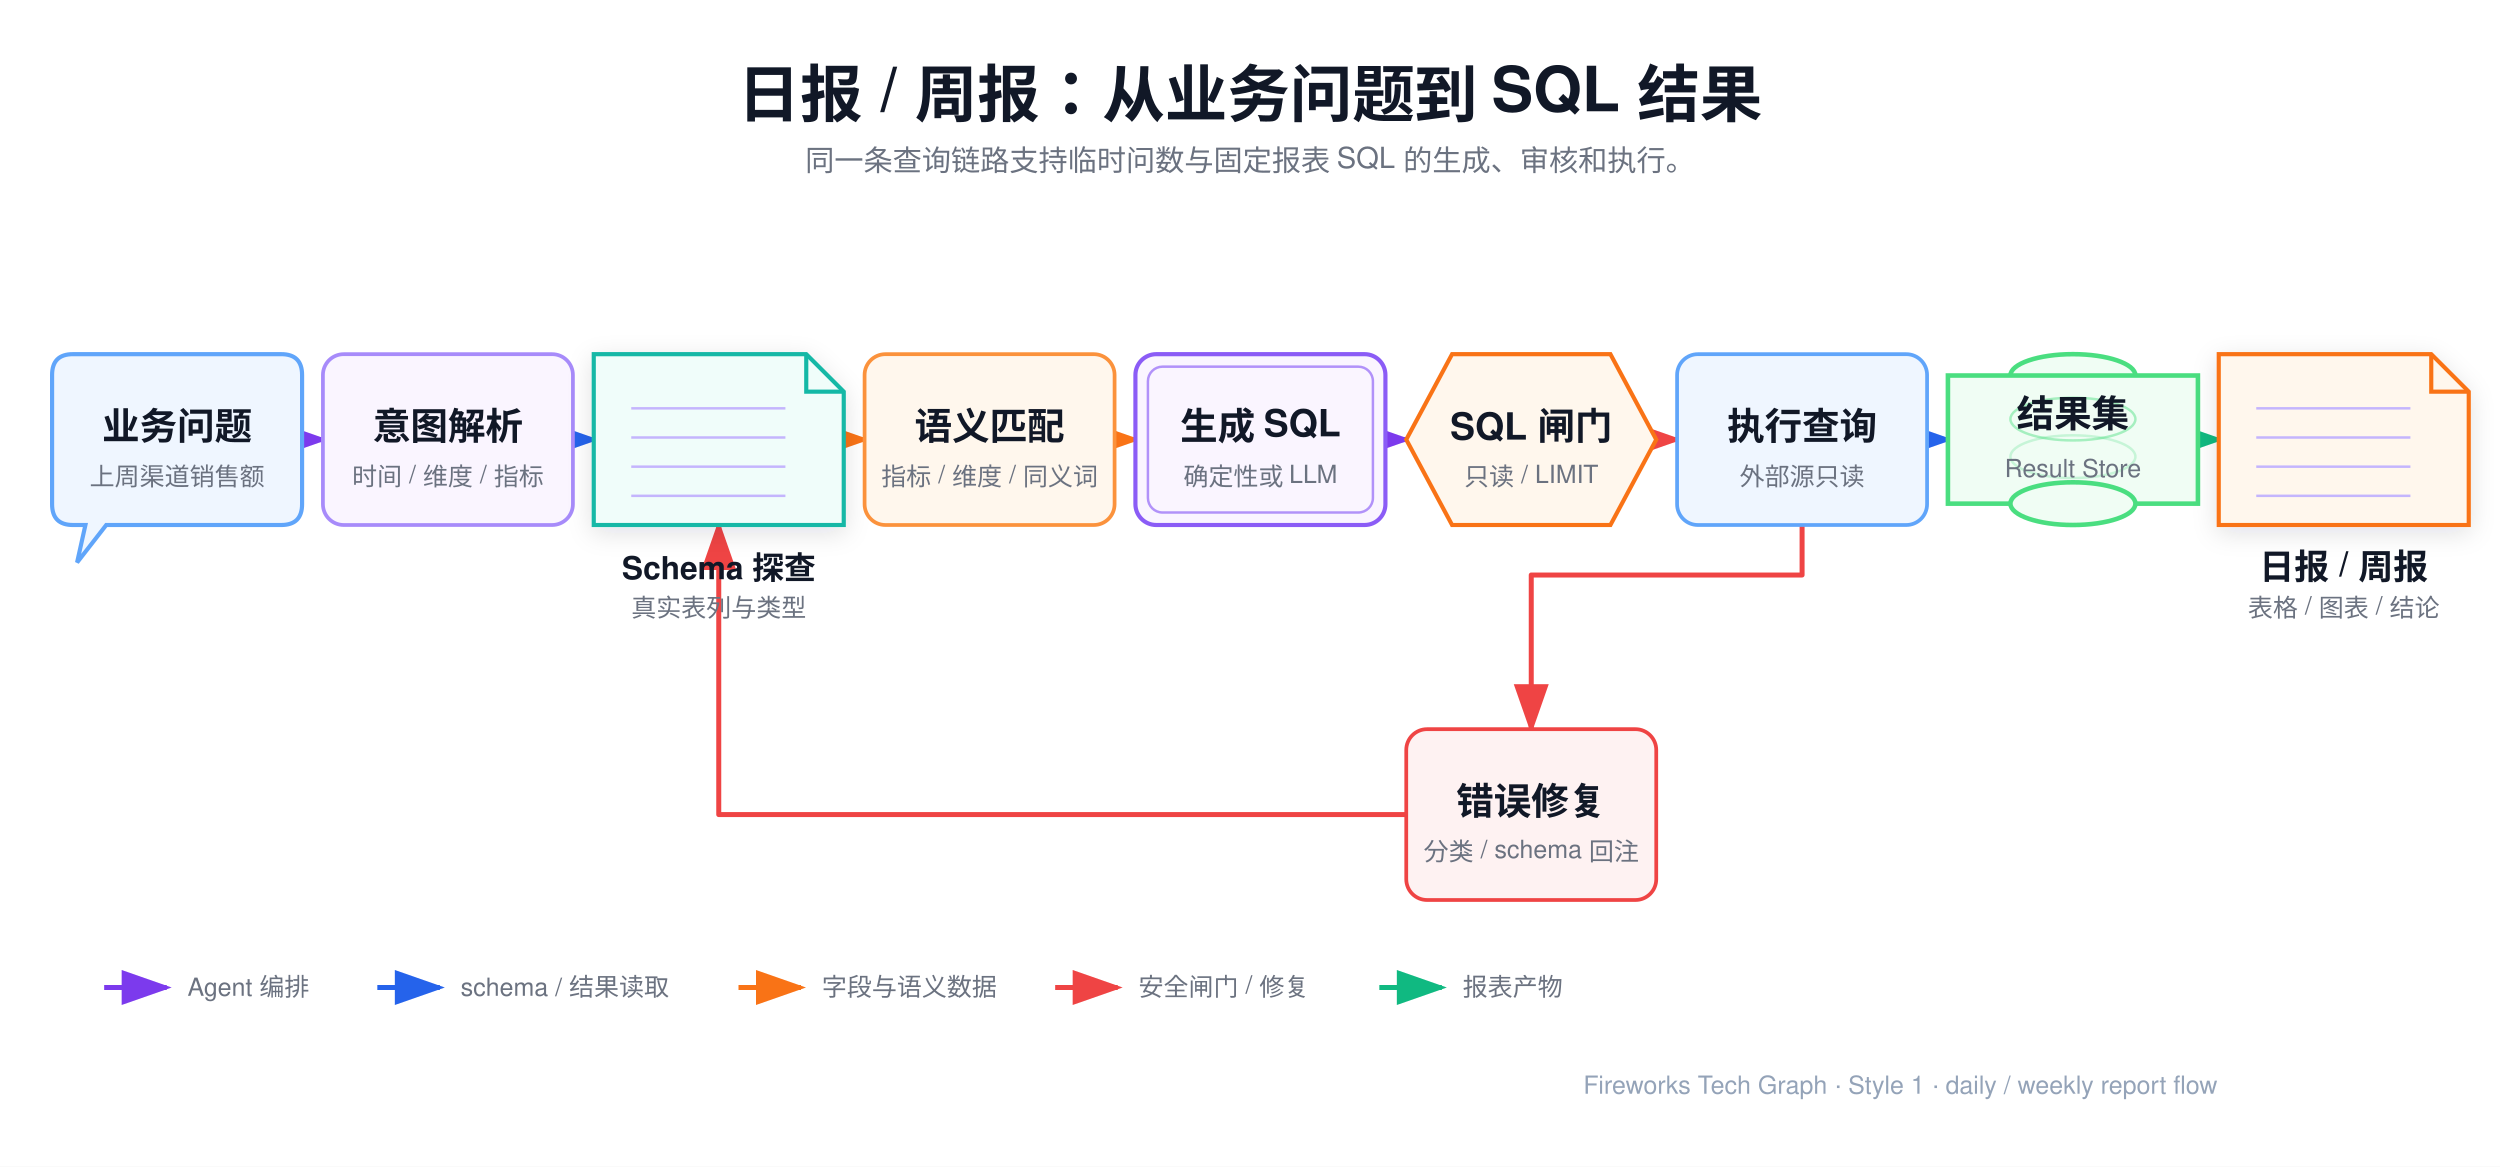
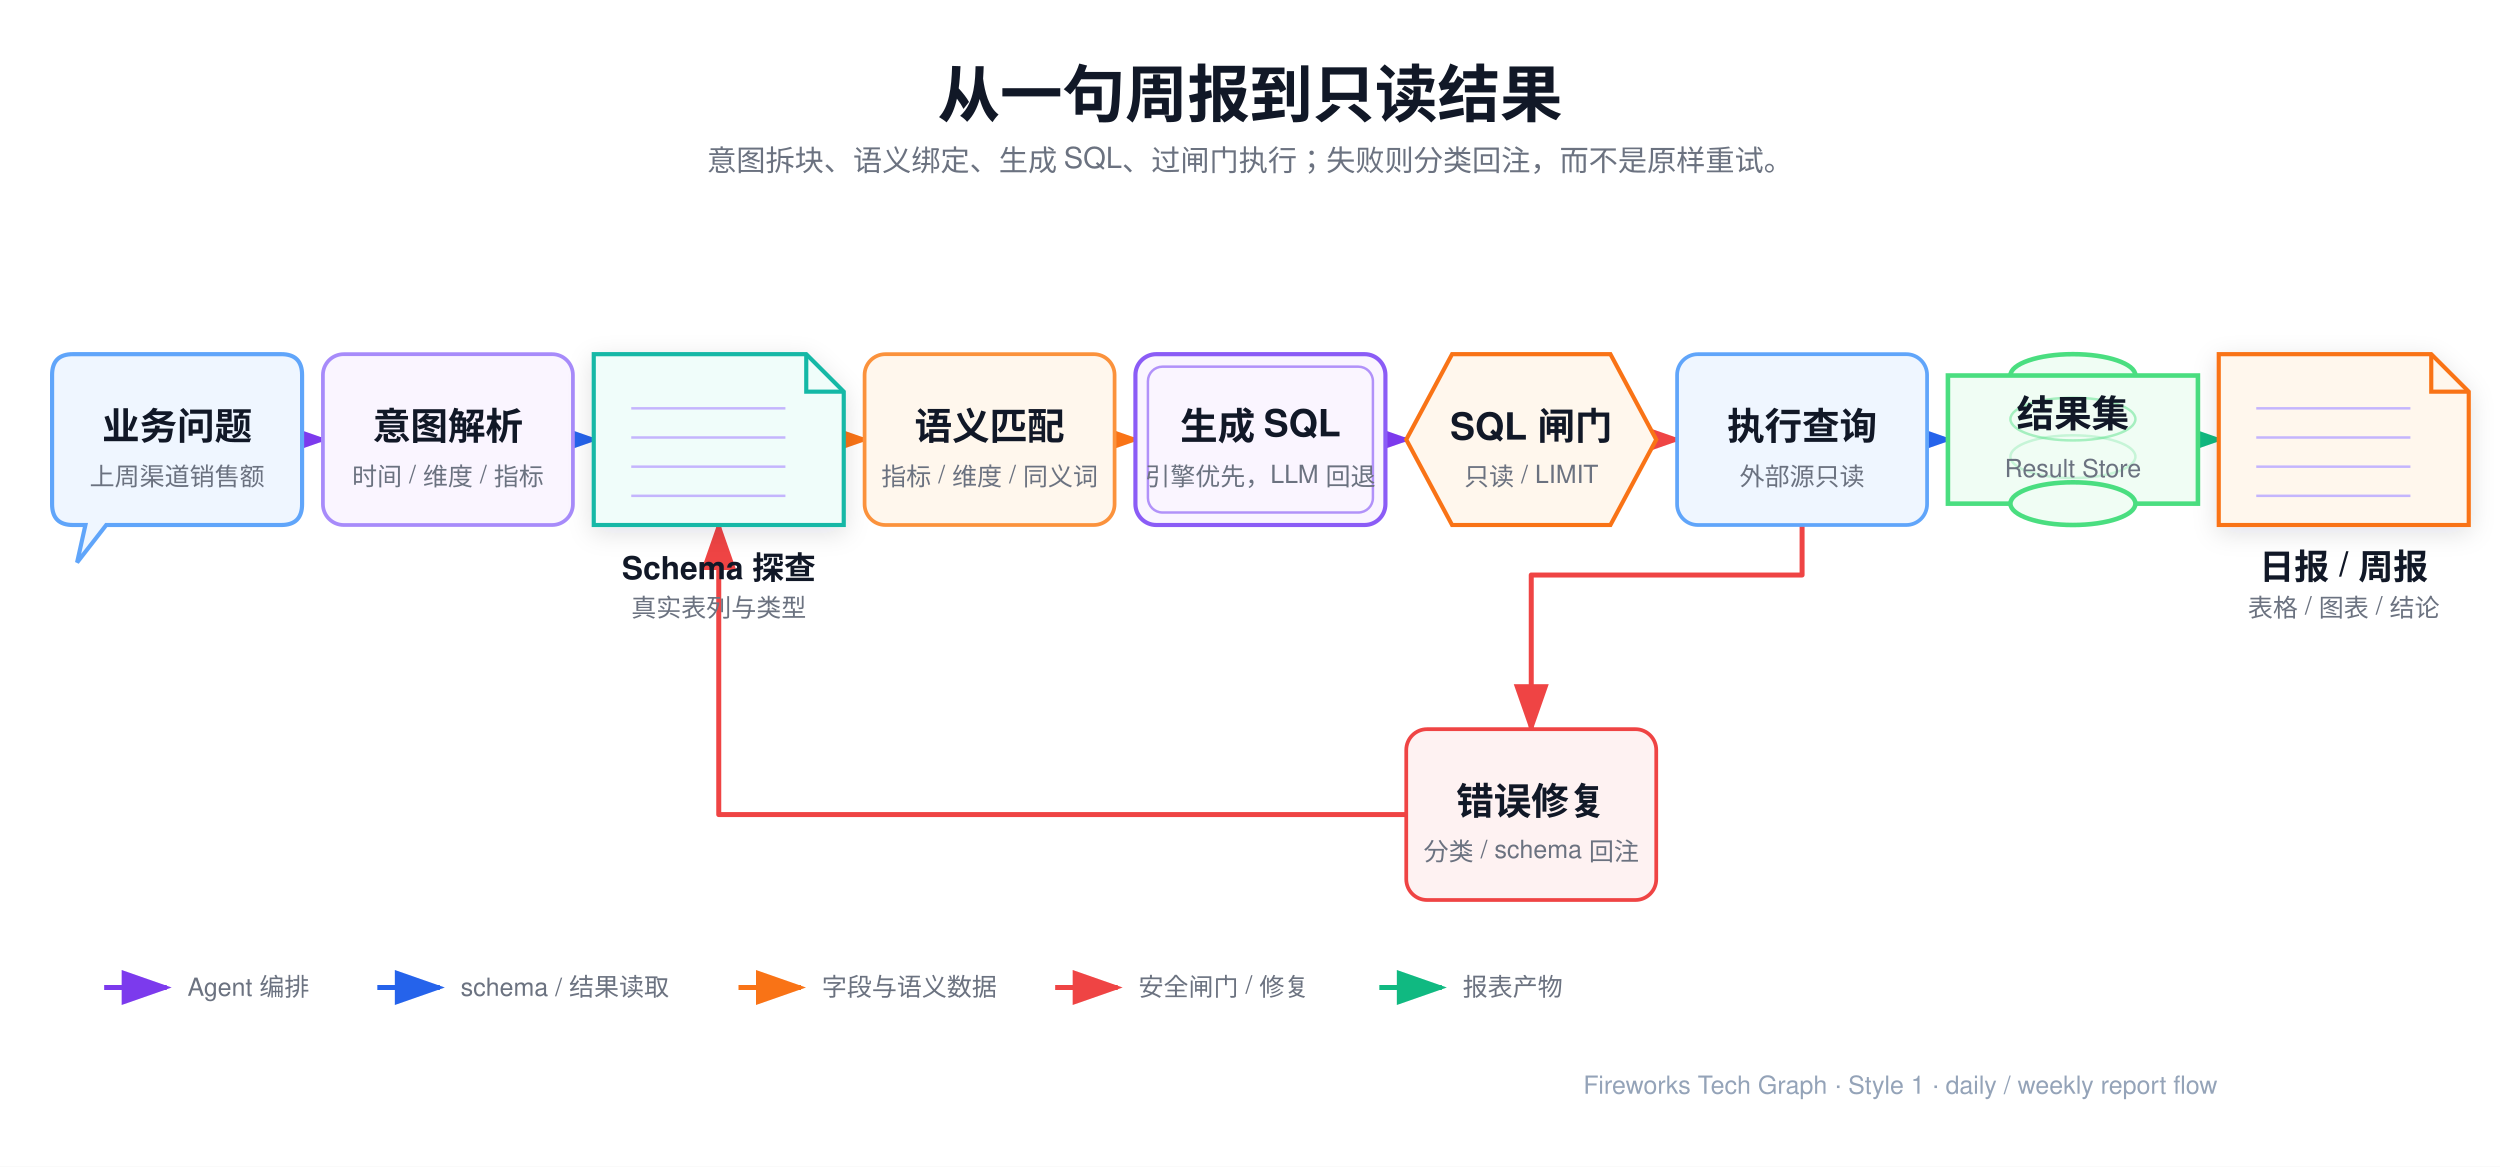
<svg xmlns="http://www.w3.org/2000/svg" viewBox="0 0 1200 560" width="1200" height="560" data-generator="fireworks-tech-graph" data-schema-version="1" data-text-metrics="heuristic-v1" data-style-id="1" data-visual-theme="Flat Icon" data-diagram-type="flowchart" data-motion-scene="token-stream" data-semantic-profile="generic" data-semantic-valid="true" data-quality-profile="standard" data-max-bends-per-edge="12" data-max-total-bends="100" data-max-route-stretch="5.0" data-max-bridged-crossings="8" data-min-node-gap="0.0" data-min-container-gutter="0.0" data-min-label-clearance="2.0" data-min-segment-length="0.0">
  <defs>
    <marker id="arrowA" markerWidth="10" markerHeight="7" refX="9" refY="3.5" orient="auto">
      <polygon points="0 0, 10 3.5, 0 7" fill="#7c3aed" />
    </marker>
    <marker id="arrowB" markerWidth="10" markerHeight="7" refX="9" refY="3.5" orient="auto">
      <polygon points="0 0, 10 3.5, 0 7" fill="#10b981" />
    </marker>
    <marker id="arrowC" markerWidth="10" markerHeight="7" refX="9" refY="3.5" orient="auto">
      <polygon points="0 0, 10 3.5, 0 7" fill="#2563eb" />
    </marker>
    <marker id="arrowE" markerWidth="10" markerHeight="7" refX="9" refY="3.5" orient="auto">
      <polygon points="0 0, 10 3.5, 0 7" fill="#f97316" />
    </marker>
    <marker id="arrowF" markerWidth="10" markerHeight="7" refX="9" refY="3.5" orient="auto">
      <polygon points="0 0, 10 3.5, 0 7" fill="#7c3aed" />
    </marker>
    <marker id="arrowG" markerWidth="10" markerHeight="7" refX="9" refY="3.5" orient="auto">
      <polygon points="0 0, 10 3.5, 0 7" fill="#ef4444" />
    </marker>
    <marker id="arrowH" markerWidth="10" markerHeight="7" refX="9" refY="3.5" orient="auto">
      <polygon points="0 0, 10 3.5, 0 7" fill="#6b7280" />
    </marker>
    <filter id="shadowSoft" x="-20%" y="-20%" width="140%" height="160%">
      <feDropShadow dx="0" dy="3" stdDeviation="6" flood-color="#0f172a" flood-opacity="0.12" />
    </filter>
    <filter id="shadowGlass" x="-20%" y="-20%" width="140%" height="160%">
      <feDropShadow dx="0" dy="10" stdDeviation="16" flood-color="#020617" flood-opacity="0.28" />
    </filter>
    <style>
    text { font-family: 'Helvetica Neue', Helvetica, Arial, 'PingFang SC', 'Microsoft YaHei', 'Microsoft JhengHei', 'SimHei', sans-serif; }
    .title { font-size: 30px; font-weight: 700; fill: #111827; }
    .subtitle { font-size: 14px; font-weight: 500; fill: #6b7280; }
    .section { font-size: 13px; font-weight: 700; fill: #2563eb; letter-spacing: 1.4px; }
    .section-sub { font-size: 12px; font-weight: 500; fill: #94a3b8; }
    .node-title { font-weight: 700; fill: #111827; }
    .node-sub { font-size: 12px; font-weight: 500; fill: #6b7280; }
    .node-type { font-size: 12px; font-weight: 700; fill: #9ca3af; letter-spacing: 0.08em; }
    .arrow-label { font-size: 12px; font-weight: 600; fill: #6b7280; }
    .legend { font-size: 12px; font-weight: 500; fill: #6b7280; }
    .footnote { font-size: 12px; font-weight: 500; fill: #94a3b8; }
    .metric-label { font-size: 8.5px; font-weight: 700; fill: #94a3b8; text-transform: uppercase; }
    .metric-value { font-size: 9.5px; font-weight: 700; fill: #111827; }
    </style>
  </defs>
  <rect data-graph-role="background" width="1200.0" height="560.0" fill="#ffffff" />
-   <text x="600.0" y="56" text-anchor="middle" class="title">日报 / 周报：从业务问题到 SQL 结果</text>
-   <text x="600.0" y="82" text-anchor="middle" class="subtitle">同一条查询链路支持临时问数与固定报表 SQL 的生成、审核和执行。</text>
+   <text x="600.0" y="56" text-anchor="middle" class="title">从一句周报到只读结果</text>
+   <text x="600.0" y="82" text-anchor="middle" class="subtitle">意图拆块、语义绑定、生成 SQL、过闸门执行；失败则分类回注，而不是原样重试。</text>
  <path id="question-intent" data-graph-role="edge" data-edge-id="question-intent" data-source="question" data-target="intent" data-edge-kind="flow" data-topic-id="" data-flow="control" data-motion-role="connect" data-motion-stage="1" data-motion-order="0" data-protocol="" data-via="" data-critical-path-id="" data-critical-hop="" data-critical-hops="" data-critical="false" data-bends="0" data-route-stretch="1.0" data-bridges="" d="M 145,211 L 155,211" fill="none" stroke="#7c3aed" stroke-width="2.4" stroke-linecap="round" stroke-linejoin="round" marker-end="url(#arrowA)" />
  <path id="intent-schema" data-graph-role="edge" data-edge-id="intent-schema" data-source="intent" data-target="schema" data-edge-kind="flow" data-topic-id="" data-flow="read" data-motion-role="prepare" data-motion-stage="2" data-motion-order="0" data-protocol="" data-via="" data-critical-path-id="" data-critical-hop="" data-critical-hops="" data-critical="false" data-bends="0" data-route-stretch="1.0" data-bridges="" d="M 275,211 L 285,211" fill="none" stroke="#2563eb" stroke-width="2.4" stroke-linecap="round" stroke-linejoin="round" marker-end="url(#arrowC)" />
  <path id="schema-ground" data-graph-role="edge" data-edge-id="schema-ground" data-source="schema" data-target="ground" data-edge-kind="flow" data-topic-id="" data-flow="data" data-motion-role="tool-call" data-motion-stage="3" data-motion-order="0" data-protocol="" data-via="" data-critical-path-id="" data-critical-hop="" data-critical-hops="" data-critical="false" data-bends="0" data-route-stretch="1.0" data-bridges="" d="M 405,211 L 415,211" fill="none" stroke="#f97316" stroke-width="2.4" stroke-linecap="round" stroke-linejoin="round" marker-end="url(#arrowE)" />
  <path id="ground-generate" data-graph-role="edge" data-edge-id="ground-generate" data-source="ground" data-target="generate" data-edge-kind="flow" data-topic-id="" data-flow="data" data-motion-role="invoke" data-motion-stage="4" data-motion-order="0" data-protocol="" data-via="" data-critical-path-id="" data-critical-hop="" data-critical-hops="" data-critical="false" data-bends="0" data-route-stretch="1.0" data-bridges="" d="M 535,211 L 545,211" fill="none" stroke="#f97316" stroke-width="2.4" stroke-linecap="round" stroke-linejoin="round" marker-end="url(#arrowE)" />
  <path id="generate-guard" data-graph-role="edge" data-edge-id="generate-guard" data-source="generate" data-target="guard" data-edge-kind="flow" data-topic-id="" data-flow="control" data-motion-role="primary" data-motion-stage="5" data-motion-order="0" data-protocol="" data-via="" data-critical-path-id="" data-critical-hop="" data-critical-hops="" data-critical="false" data-bends="0" data-route-stretch="1.0" data-bridges="" d="M 665,211 L 675,211" fill="none" stroke="#7c3aed" stroke-width="2.4" stroke-linecap="round" stroke-linejoin="round" marker-end="url(#arrowA)" />
  <path id="guard-execute" data-graph-role="edge" data-edge-id="guard-execute" data-source="guard" data-target="execute" data-edge-kind="flow" data-topic-id="" data-flow="feedback" data-motion-role="govern" data-motion-stage="6" data-motion-order="0" data-protocol="" data-via="" data-critical-path-id="" data-critical-hop="" data-critical-hops="" data-critical="false" data-bends="0" data-route-stretch="1.0" data-bridges="" d="M 795,211 L 805,211" fill="none" stroke="#ef4444" stroke-width="2.4" stroke-linecap="round" stroke-linejoin="round" marker-end="url(#arrowG)" />
  <path id="execute-result" data-graph-role="edge" data-edge-id="execute-result" data-source="execute" data-target="result" data-edge-kind="flow" data-topic-id="" data-flow="read" data-motion-role="data" data-motion-stage="7" data-motion-order="0" data-protocol="" data-via="" data-critical-path-id="" data-critical-hop="" data-critical-hops="" data-critical="false" data-bends="0" data-route-stretch="1.0" data-bridges="" d="M 925,211 L 935,211" fill="none" stroke="#2563eb" stroke-width="2.4" stroke-linecap="round" stroke-linejoin="round" marker-end="url(#arrowC)" />
  <path id="result-report" data-graph-role="edge" data-edge-id="result-report" data-source="result" data-target="report" data-edge-kind="flow" data-topic-id="" data-flow="write" data-motion-role="deliver" data-motion-stage="8" data-motion-order="0" data-protocol="" data-via="" data-critical-path-id="" data-critical-hop="" data-critical-hops="" data-critical="false" data-bends="0" data-route-stretch="1.0" data-bridges="" d="M 1055,211 L 1065,211" fill="none" stroke="#10b981" stroke-width="2.4" stroke-linecap="round" stroke-linejoin="round" marker-end="url(#arrowB)" />
  <path id="execute-repair" data-graph-role="edge" data-edge-id="execute-repair" data-source="execute" data-target="repair" data-edge-kind="flow" data-topic-id="" data-flow="feedback" data-motion-role="repair" data-motion-stage="7" data-motion-order="1" data-protocol="" data-via="" data-critical-path-id="" data-critical-hop="" data-critical-hops="" data-critical="false" data-bends="2" data-route-stretch="1.0" data-bridges="" d="M 865,252 L 865,276 L 735,276 L 735,350" fill="none" stroke="#ef4444" stroke-width="2.4" stroke-linecap="round" stroke-linejoin="round" marker-end="url(#arrowG)" />
  <path id="repair-schema" data-graph-role="edge" data-edge-id="repair-schema" data-source="repair" data-target="schema" data-edge-kind="flow" data-topic-id="" data-flow="feedback" data-motion-role="repair" data-motion-stage="8" data-motion-order="0" data-protocol="" data-via="" data-critical-path-id="" data-critical-hop="" data-critical-hops="" data-critical="false" data-bends="1" data-route-stretch="1.0" data-bridges="" d="M 675,391 L 345,391 L 345,252" fill="none" stroke="#ef4444" stroke-width="2.4" stroke-linecap="round" stroke-linejoin="round" marker-end="url(#arrowG)" />
  <g id="node-question" data-graph-role="node" data-node-id="question" data-semantic-role="speech" data-motion-role="" data-motion-stage="" data-motion-order="" data-parent="" data-deployment-id="" data-topic-id="" data-span-id="" data-station-order="" data-status="" data-start-ms="" data-duration-ms="" data-parent-span="" data-graph-bounds="25,170,145,252">
    <path d="M 35.0 170.0 L 135.0 170.0 Q 145.0 170.0 145.0 180.0 L 145.0 242.0 Q 145.0 252.0 135.0 252.0 L 51.0 252.0 L 37.0 270.0 L 41.0 252.0 L 35.0 252.0 Q 25.0 252.0 25.0 242.0 L 25.0 180.0 Q 25.0 170.0 35.0 170.0 Z" fill="#eff6ff" stroke="#60a5fa" stroke-width="2.0" />
    <text x="85.0" y="211.0" text-anchor="middle" class="node-title" font-size="18.0">业务问题</text>
    <text x="85.0" y="233.0" text-anchor="middle" class="node-sub">上周渠道销售额</text>
  </g>
  <g id="node-intent" data-graph-role="node" data-node-id="intent" data-semantic-role="rect" data-motion-role="" data-motion-stage="" data-motion-order="" data-parent="" data-deployment-id="" data-topic-id="" data-span-id="" data-station-order="" data-status="" data-start-ms="" data-duration-ms="" data-parent-span="" data-graph-bounds="155,170,275,252">
    <rect x="155.0" y="170.0" width="120.0" height="82.0" rx="10.0" fill="#faf5ff" stroke="#a78bfa" stroke-width="1.8" />
    <text x="215.0" y="211.0" text-anchor="middle" class="node-title" font-size="18.0">意图解析</text>
    <text x="215.0" y="233.0" text-anchor="middle" class="node-sub">时间 / 维度 / 指标</text>
  </g>
  <g id="node-schema" data-graph-role="node" data-node-id="schema" data-semantic-role="document" data-motion-role="" data-motion-stage="" data-motion-order="" data-parent="" data-deployment-id="" data-topic-id="" data-span-id="" data-station-order="" data-status="" data-start-ms="" data-duration-ms="" data-parent-span="" data-graph-bounds="285,170,405,252">
    <path d="M 285.0 170.0 L 387.0 170.0 L 405.0 188.0 L 405.0 252.0 L 285.0 252.0 Z" fill="#f0fdfa" stroke="#14b8a6" stroke-width="2.0" filter="url(#shadowSoft)" />
    <path d="M 387.0 170.0 L 387.0 188.0 L 405.0 188.0" fill="none" stroke="#14b8a6" stroke-width="2.0" />
    <line x1="303.0" y1="196.0" x2="377.0" y2="196.0" stroke="#c4b5fd" stroke-width="1.2" />
    <line x1="303.0" y1="210.0" x2="377.0" y2="210.0" stroke="#c4b5fd" stroke-width="1.2" />
    <line x1="303.0" y1="224.0" x2="377.0" y2="224.0" stroke="#c4b5fd" stroke-width="1.2" />
    <line x1="303.0" y1="238.0" x2="377.0" y2="238.0" stroke="#c4b5fd" stroke-width="1.2" />
    <text x="345.0" y="278.0" text-anchor="middle" class="node-title" font-size="15.22">Schema 探查</text>
    <text x="345.0" y="296.0" text-anchor="middle" class="node-sub">真实表列与类型</text>
  </g>
  <g id="node-ground" data-graph-role="node" data-node-id="ground" data-semantic-role="rect" data-motion-role="" data-motion-stage="" data-motion-order="" data-parent="" data-deployment-id="" data-topic-id="" data-span-id="" data-station-order="" data-status="" data-start-ms="" data-duration-ms="" data-parent-span="" data-graph-bounds="415,170,535,252">
    <rect x="415.0" y="170.0" width="120.0" height="82.0" rx="10.0" fill="#fff7ed" stroke="#fb923c" stroke-width="1.8" />
    <text x="475.0" y="211.0" text-anchor="middle" class="node-title" font-size="18.0">语义匹配</text>
    <text x="475.0" y="233.0" text-anchor="middle" class="node-sub">指标 / 维度 / 同义词</text>
  </g>
  <g id="node-generate" data-graph-role="node" data-node-id="generate" data-semantic-role="double_rect" data-motion-role="" data-motion-stage="" data-motion-order="" data-parent="" data-deployment-id="" data-topic-id="" data-span-id="" data-station-order="" data-status="" data-start-ms="" data-duration-ms="" data-parent-span="" data-graph-bounds="545,170,665,252">
    <rect x="545.0" y="170.0" width="120.0" height="82.0" rx="10.0" fill="#faf5ff" stroke="#8b5cf6" stroke-width="2.0" />
    <rect x="551.0" y="176.0" width="108.0" height="70.0" rx="7.0" fill="none" stroke="#8b5cf6" stroke-width="1.2" opacity="0.65" />
    <text x="605.0" y="211.0" text-anchor="middle" class="node-title" font-size="18.0">生成 SQL</text>
-     <text x="605.0" y="233.0" text-anchor="middle" class="node-sub">确定性或 LLM</text>
+     <text x="605.0" y="233.0" text-anchor="middle" class="node-sub">引擎优先，LLM 回退</text>
  </g>
  <g id="node-guard" data-graph-role="node" data-node-id="guard" data-semantic-role="hexagon" data-motion-role="" data-motion-stage="" data-motion-order="" data-parent="" data-deployment-id="" data-topic-id="" data-span-id="" data-station-order="" data-status="" data-start-ms="" data-duration-ms="" data-parent-span="" data-graph-bounds="675,170,795,252">
    <path d="M 697.0 170.0 L 773.0 170.0 L 795.0 211.0 L 773.0 252.0 L 697.0 252.0 L 675.0 211.0 Z" fill="#fff7ed" stroke="#f97316" stroke-width="2.0" />
    <text x="735.0" y="211.0" text-anchor="middle" class="node-title" font-size="18.0">SQL 闸门</text>
    <text x="735.0" y="233.0" text-anchor="middle" class="node-sub">只读 / LIMIT</text>
  </g>
  <g id="node-execute" data-graph-role="node" data-node-id="execute" data-semantic-role="rect" data-motion-role="" data-motion-stage="" data-motion-order="" data-parent="" data-deployment-id="" data-topic-id="" data-span-id="" data-station-order="" data-status="" data-start-ms="" data-duration-ms="" data-parent-span="" data-graph-bounds="805,170,925,252">
    <rect x="805.0" y="170.0" width="120.0" height="82.0" rx="10.0" fill="#eff6ff" stroke="#60a5fa" stroke-width="1.8" />
    <text x="865.0" y="211.0" text-anchor="middle" class="node-title" font-size="18.0">执行查询</text>
    <text x="865.0" y="233.0" text-anchor="middle" class="node-sub">外部源只读</text>
  </g>
  <g id="node-result" data-graph-role="node" data-node-id="result" data-semantic-role="cylinder" data-motion-role="" data-motion-stage="" data-motion-order="" data-parent="" data-deployment-id="" data-topic-id="" data-span-id="" data-station-order="" data-status="" data-start-ms="" data-duration-ms="" data-parent-span="" data-graph-bounds="935,170,1055,252">
    <ellipse cx="995.0" cy="180.25" rx="30.0" ry="10.25" fill="#f0fdf4" stroke="#4ade80" stroke-width="2.2" />
    <rect x="935.0" y="180.25" width="120.0" height="61.5" fill="#f0fdf4" stroke="#4ade80" stroke-width="2.2" />
    <ellipse cx="995.0" cy="241.75" rx="30.0" ry="10.25" fill="#f0fdf4" stroke="#4ade80" stroke-width="2.2" />
    <ellipse cx="995.0" cy="201.16" rx="30.0" ry="10.25" fill="none" stroke="#4ade80" stroke-opacity="0.45" stroke-width="1.2" />
    <ellipse cx="995.0" cy="219.2" rx="30.0" ry="10.25" fill="none" stroke="#4ade80" stroke-opacity="0.25" stroke-width="1.2" />
    <text x="995.0" y="205.0" text-anchor="middle" class="node-title" font-size="18.0">结果集</text>
    <text x="995.0" y="229.0" text-anchor="middle" class="node-sub">Result Store</text>
  </g>
  <g id="node-report" data-graph-role="node" data-node-id="report" data-semantic-role="document" data-motion-role="" data-motion-stage="" data-motion-order="" data-parent="" data-deployment-id="" data-topic-id="" data-span-id="" data-station-order="" data-status="" data-start-ms="" data-duration-ms="" data-parent-span="" data-graph-bounds="1065,170,1185,252">
    <path d="M 1065.0 170.0 L 1167.0 170.0 L 1185.0 188.0 L 1185.0 252.0 L 1065.0 252.0 Z" fill="#fff7ed" stroke="#f97316" stroke-width="2.0" filter="url(#shadowSoft)" />
    <path d="M 1167.0 170.0 L 1167.0 188.0 L 1185.0 188.0" fill="none" stroke="#f97316" stroke-width="2.0" />
    <line x1="1083.0" y1="196.0" x2="1157.0" y2="196.0" stroke="#c4b5fd" stroke-width="1.2" />
    <line x1="1083.0" y1="210.0" x2="1157.0" y2="210.0" stroke="#c4b5fd" stroke-width="1.2" />
    <line x1="1083.0" y1="224.0" x2="1157.0" y2="224.0" stroke="#c4b5fd" stroke-width="1.2" />
    <line x1="1083.0" y1="238.0" x2="1157.0" y2="238.0" stroke="#c4b5fd" stroke-width="1.2" />
    <text x="1125.0" y="278.0" text-anchor="middle" class="node-title" font-size="16.77">日报 / 周报</text>
    <text x="1125.0" y="296.0" text-anchor="middle" class="node-sub">表格 / 图表 / 结论</text>
  </g>
  <g id="node-repair" data-graph-role="node" data-node-id="repair" data-semantic-role="rect" data-motion-role="" data-motion-stage="" data-motion-order="" data-parent="" data-deployment-id="" data-topic-id="" data-span-id="" data-station-order="" data-status="" data-start-ms="" data-duration-ms="" data-parent-span="" data-graph-bounds="675,350,795,432">
    <rect x="675.0" y="350.0" width="120.0" height="82.0" rx="10.0" fill="#fef2f2" stroke="#ef4444" stroke-width="1.8" />
    <text x="735.0" y="391.0" text-anchor="middle" class="node-title" font-size="18.0">错误修复</text>
    <text x="735.0" y="413.0" text-anchor="middle" class="node-sub">分类 / schema 回注</text>
  </g>
  <g id="legend" data-graph-role="legend">
    <rect id="legend-zone" data-graph-role="reserved" data-reserved-kind="legend" x="40" y="460" width="730.08" height="46" rx="10" fill="none" stroke="none" />
    <line data-graph-role="decoration" x1="50.0" y1="474.0" x2="80.0" y2="474.0" stroke="#7c3aed" stroke-width="2.4" marker-end="url(#arrowA)" />
    <text data-graph-role="decoration" x="90.0" y="478.0" class="legend">Agent 编排</text>
    <line data-graph-role="decoration" x1="181.12" y1="474.0" x2="211.12" y2="474.0" stroke="#2563eb" stroke-width="2.4" marker-end="url(#arrowC)" />
    <text data-graph-role="decoration" x="221.12" y="478.0" class="legend">schema / 结果读取</text>
    <line data-graph-role="decoration" x1="354.48" y1="474.0" x2="384.48" y2="474.0" stroke="#f97316" stroke-width="2.4" marker-end="url(#arrowE)" />
    <text data-graph-role="decoration" x="394.48" y="478.0" class="legend">字段与语义数据</text>
    <line data-graph-role="decoration" x1="506.48" y1="474.0" x2="536.48" y2="474.0" stroke="#ef4444" stroke-width="2.4" marker-end="url(#arrowG)" />
    <text data-graph-role="decoration" x="546.48" y="478.0" class="legend">安全闸门 / 修复</text>
    <line data-graph-role="decoration" x1="662.08" y1="474.0" x2="692.08" y2="474.0" stroke="#10b981" stroke-width="2.4" marker-end="url(#arrowB)" />
    <text data-graph-role="decoration" x="702.08" y="478.0" class="legend">报表产物</text>
  </g>
  <g id="footer" data-graph-role="reserved" data-graph-bounds="760,513,1173,529">
    <text x="760.0" y="525.0" class="footnote">Fireworks Tech Graph · Style 1 · daily / weekly report flow</text>
  </g>
</svg>
